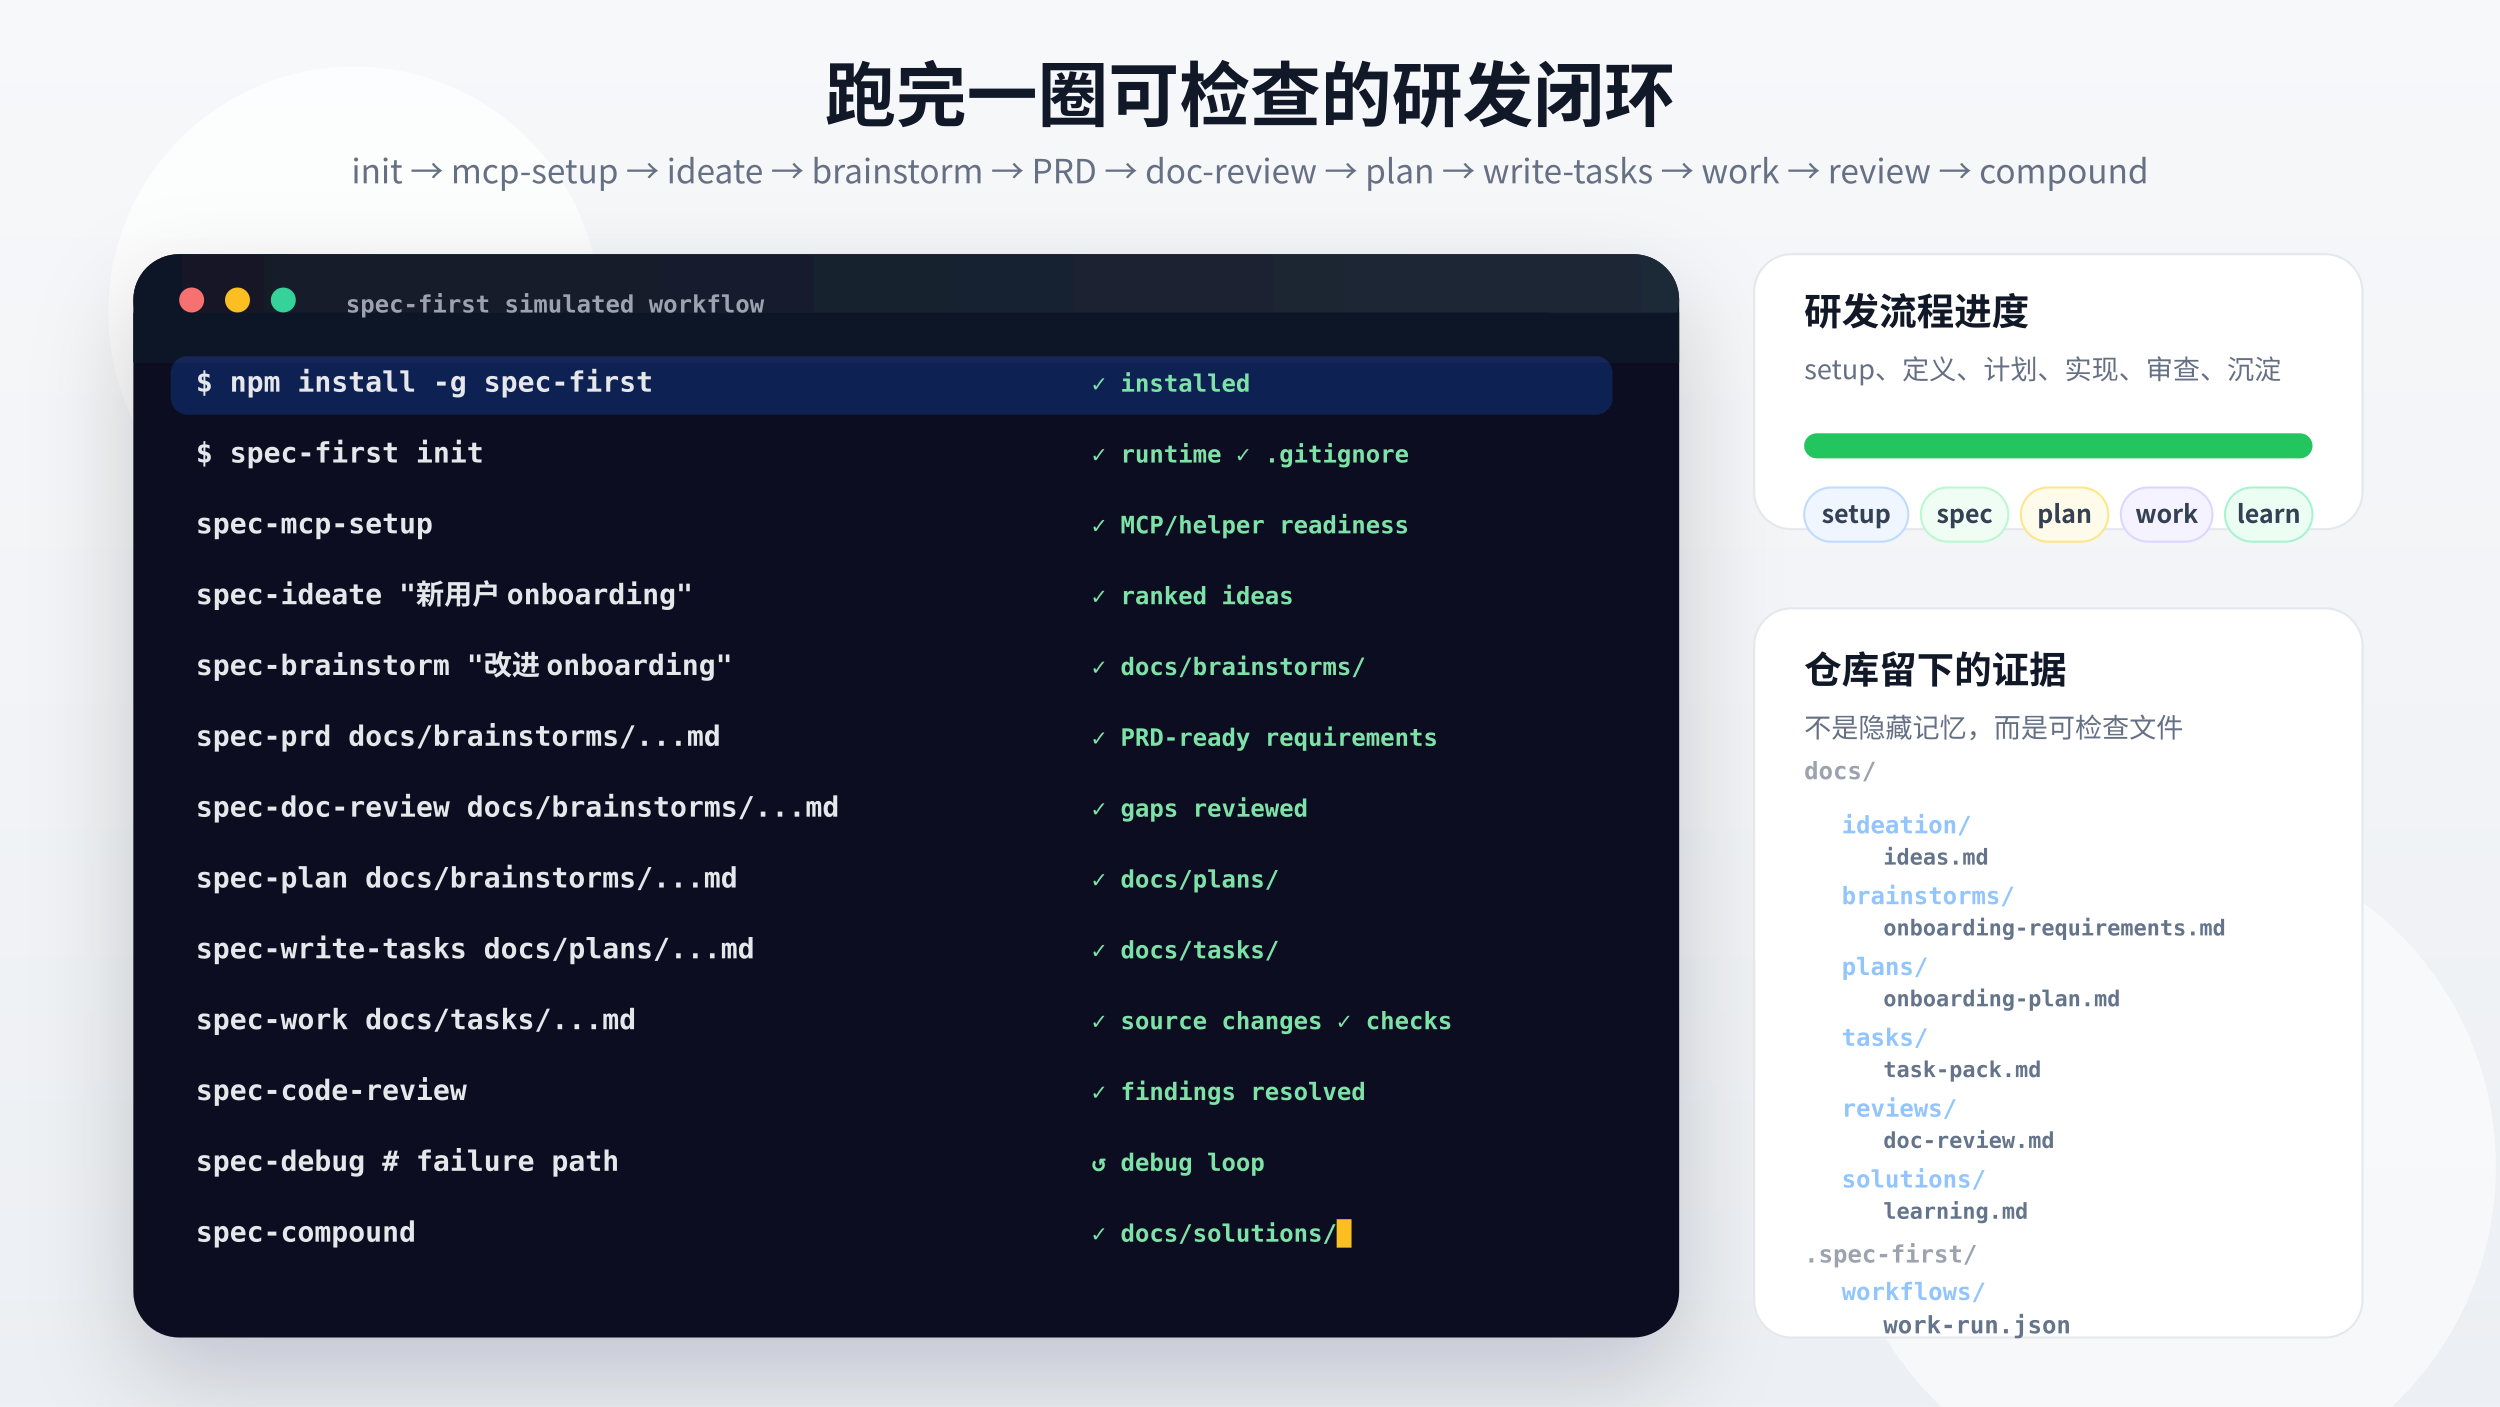
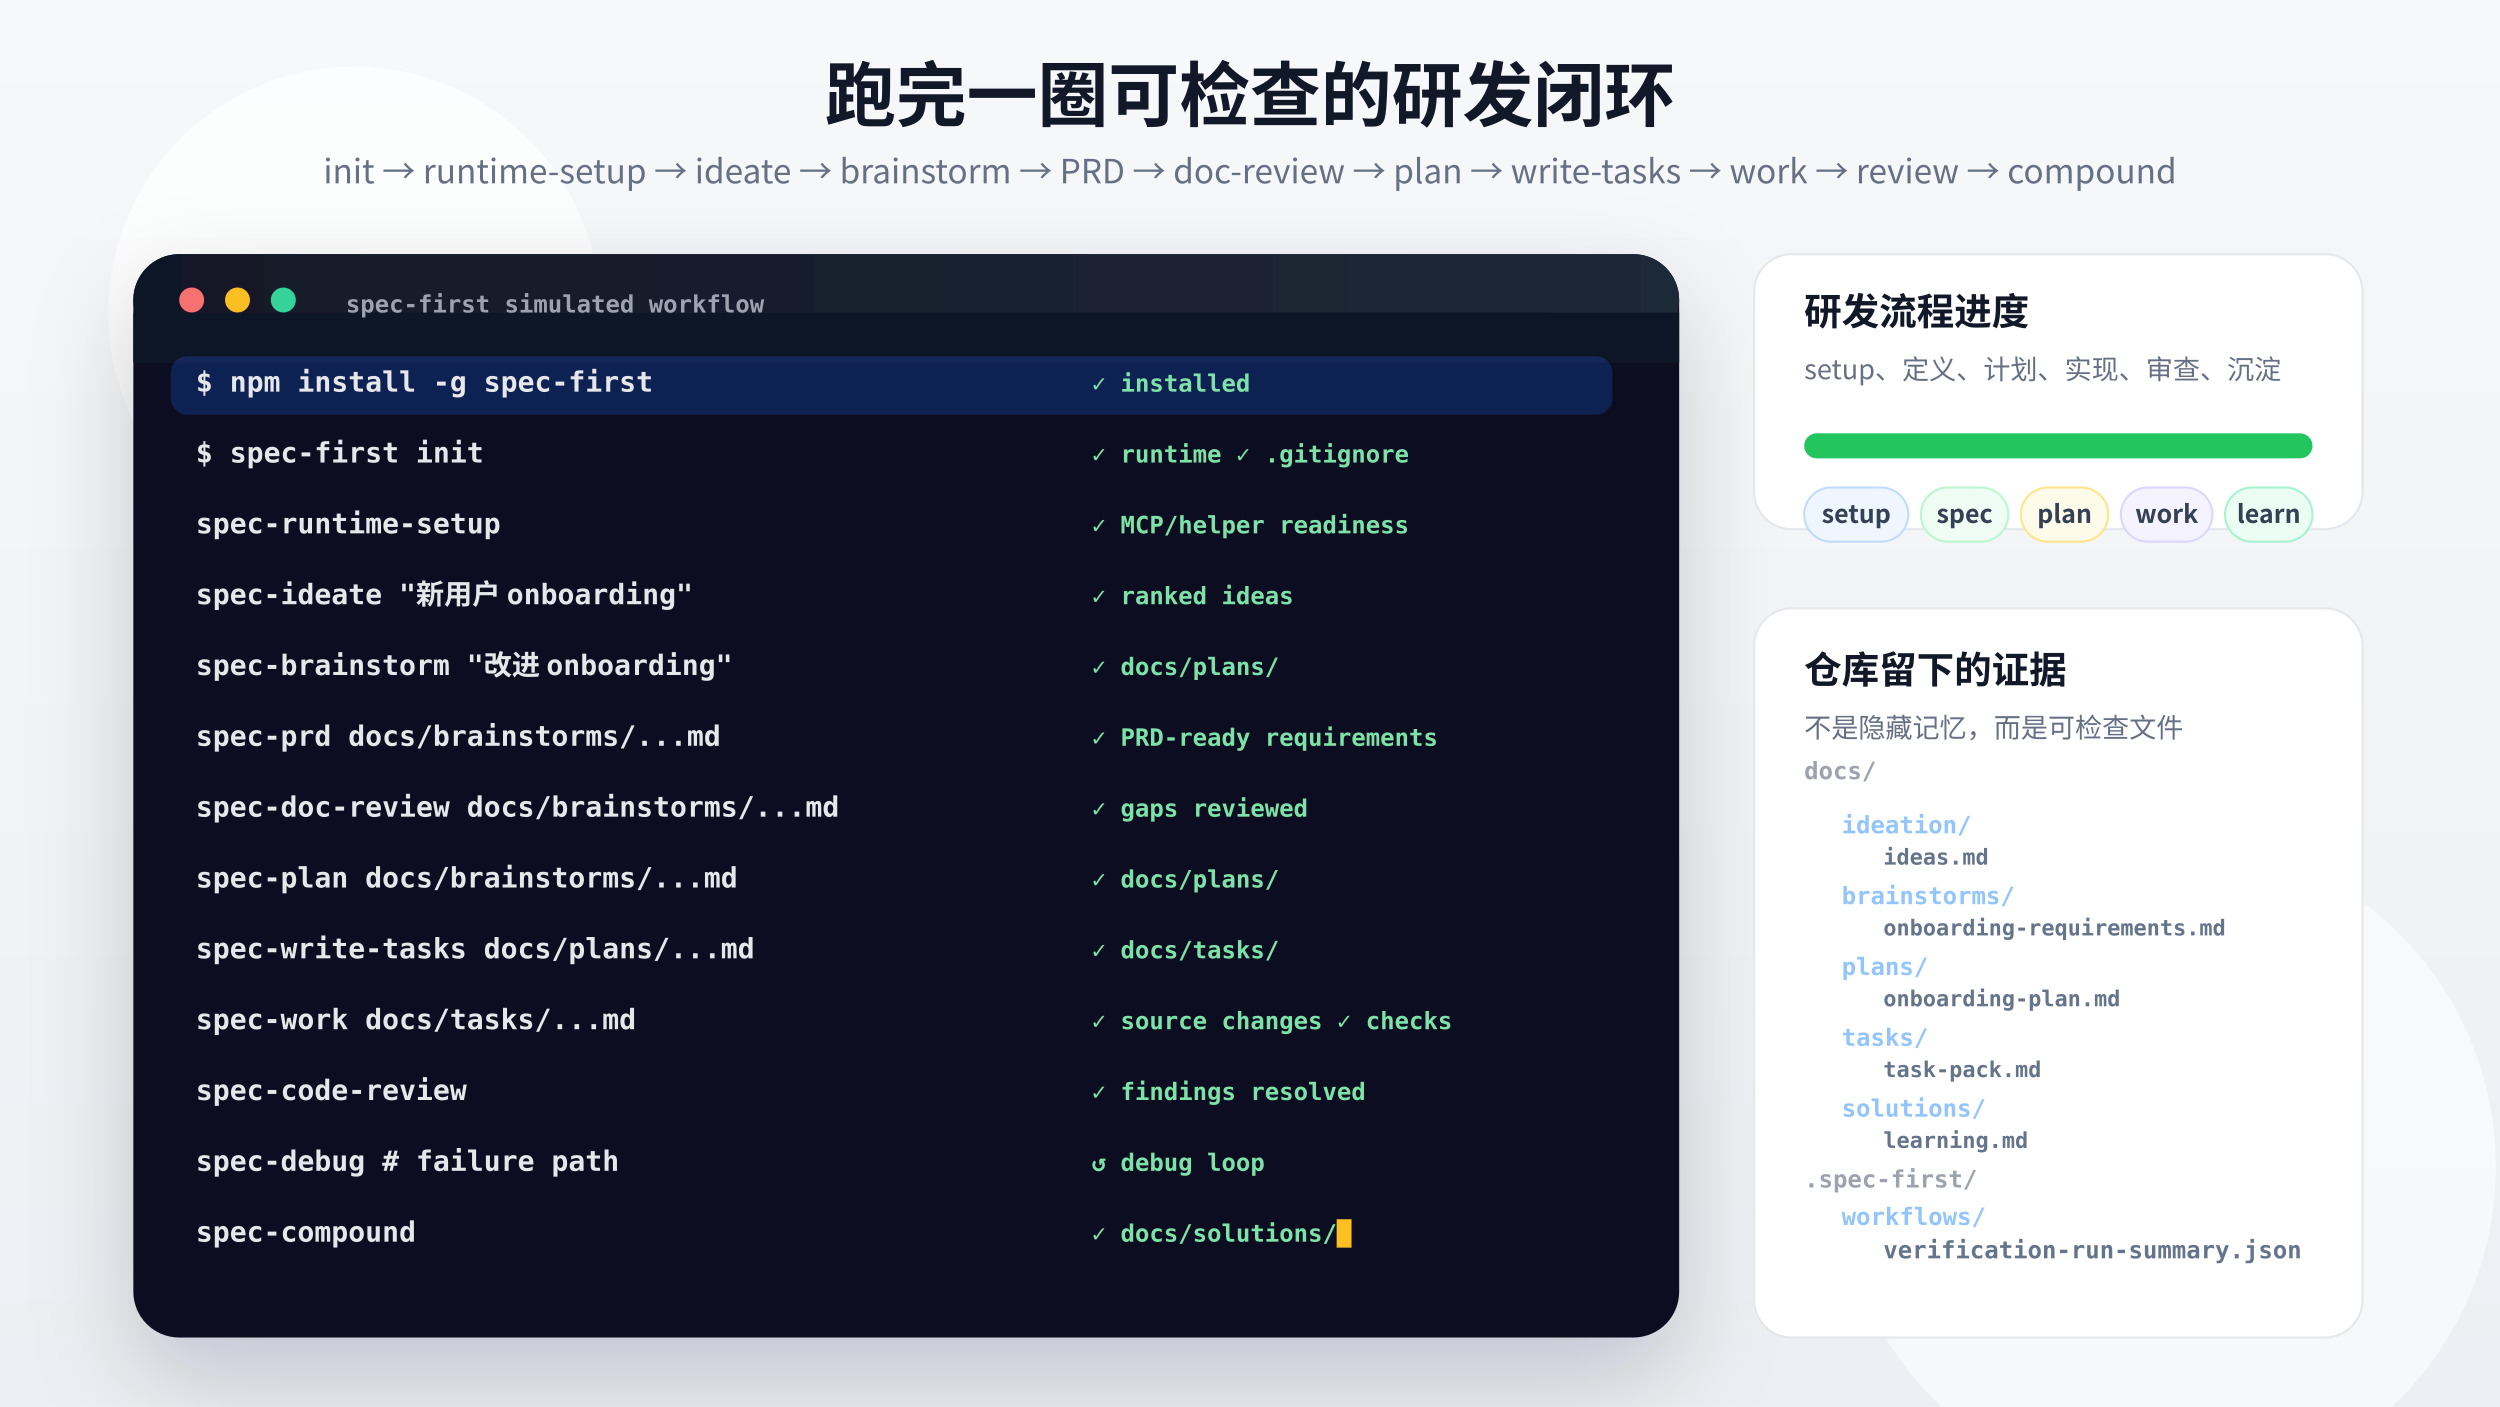
<svg xmlns="http://www.w3.org/2000/svg" viewBox="0 0 1200 675" role="img" aria-labelledby="title desc">
  <defs>
    <linearGradient id="page" x1="0" y1="0" x2="0" y2="1">
      <stop offset="0" stop-color="#F7F8FA" />
      <stop offset="1" stop-color="#ECEFF3" />
    </linearGradient>
    <linearGradient id="terminalTop" x1="0" y1="0" x2="1" y2="0">
      <stop offset="0" stop-color="#111827" />
      <stop offset="1" stop-color="#1F2937" />
    </linearGradient>
    <filter id="shadow" x="-12%" y="-12%" width="124%" height="128%">
      <feDropShadow dx="0" dy="20" stdDeviation="24" flood-color="#111827" flood-opacity="0.18" />
    </filter>
    <style>
      text { font-family: -apple-system, BlinkMacSystemFont, "SF Pro Display", "PingFang SC", "Noto Sans CJK SC", "Microsoft YaHei", sans-serif; letter-spacing:0; }
      .title { fill:#111827; font-size:34px; font-weight:760; text-anchor:middle; }
      .subtitle { fill:#667085; font-size:16px; font-weight:520; text-anchor:middle; }
      .mono { font-family:"SFMono-Regular", ui-monospace, Menlo, Consolas, monospace; font-size:13.5px; font-weight:620; }
      .mono-small { font-family:"SFMono-Regular", ui-monospace, Menlo, Consolas, monospace; font-size:11.5px; font-weight:600; }
      .cmd { fill:#E5E7EB; }
      .ok { fill:#7EE2A8; }
      .muted { fill:#9CA3AF; }
      .path { fill:#93C5FD; }
      .accent { fill:#FBBF24; }
      .artifact-file { fill:#64748B; }
      .artifact-file-small { fill:#64748B; font-size:10.5px; font-weight:600; }
      .panel-title { fill:#111827; font-size:18px; font-weight:720; }
      .panel-copy { fill:#667085; font-size:13px; font-weight:540; }
      .chip-text { fill:#344054; font-size:12px; font-weight:680; text-anchor:middle; }
      .scan { animation: scan 16s ease-in-out infinite; }
      .progressBar { transform-origin:0 0; animation: grow 16s ease-in-out infinite; }
      .artifact1 { animation: artifactPulse 16s ease-in-out infinite; animation-delay:3.8s; }
      .artifact2 { animation: artifactPulse 16s ease-in-out infinite; animation-delay:5.2s; }
      .artifact3 { animation: artifactPulse 16s ease-in-out infinite; animation-delay:8.0s; }
      .artifact4 { animation: artifactPulse 16s ease-in-out infinite; animation-delay:9.2s; }
      .artifact5 { animation: artifactPulse 16s ease-in-out infinite; animation-delay:11.0s; }
      .artifact6 { animation: artifactPulse 16s ease-in-out infinite; animation-delay:12.4s; }
      .artifact7 { animation: artifactPulse 16s ease-in-out infinite; animation-delay:14.0s; }
      .cursor { animation: blink 1s steps(2, start) infinite; }
      @keyframes scan {
        0% { transform:translateY(0); opacity:0.95; }
        9% { transform:translateY(34px); opacity:0.95; }
        18% { transform:translateY(68px); opacity:0.95; }
        27% { transform:translateY(102px); opacity:0.95; }
        36% { transform:translateY(136px); opacity:0.95; }
        45% { transform:translateY(170px); opacity:0.95; }
        54% { transform:translateY(204px); opacity:0.95; }
        63% { transform:translateY(238px); opacity:0.95; }
        72% { transform:translateY(272px); opacity:0.95; }
        82% { transform:translateY(306px); opacity:0.95; }
        92% { transform:translateY(340px); opacity:0.95; }
        100% { transform:translateY(374px); opacity:0.95; }
      }
      @keyframes grow {
        0% { transform:scaleX(0.08); }
        18% { transform:scaleX(0.22); }
        36% { transform:scaleX(0.42); }
        54% { transform:scaleX(0.58); }
        72% { transform:scaleX(0.76); }
        92%, 100% { transform:scaleX(1); }
      }
      @keyframes artifactPulse {
        0%, 12% { transform:translateX(6px); }
        18%, 100% { transform:translateX(0); }
      }
      @keyframes blink {
        0%, 45% { opacity:1; }
        46%, 100% { opacity:0; }
      }
    </style>
  </defs>
  <rect width="1200" height="675" fill="url(#page)" />
  <circle cx="170" cy="150" r="118" fill="#FFFFFF" opacity="0.72" />
  <circle cx="1040" cy="560" r="158" fill="#FFFFFF" opacity="0.54" />
  <text x="600" y="58" class="title">跑完一圈可检查的研发闭环</text>
-   <text x="600" y="88" class="subtitle">init → mcp-setup → ideate → brainstorm → PRD → doc-review → plan → write-tasks → work → review → compound</text>
+   <text x="600" y="88" class="subtitle">init → runtime-setup → ideate → brainstorm → PRD → doc-review → plan → write-tasks → work → review → compound</text>
  <g transform="translate(64 122)" filter="url(#shadow)">
    <rect x="0" y="0" width="742" height="520" rx="22" fill="#0B1020" />
    <rect x="0" y="0" width="742" height="44" rx="22" fill="url(#terminalTop)" />
    <rect x="0" y="28" width="742" height="24" fill="#111827" />
    <circle cx="28" cy="22" r="6" fill="#F87171" />
    <circle cx="50" cy="22" r="6" fill="#FBBF24" />
    <circle cx="72" cy="22" r="6" fill="#34D399" />
    <text x="102" y="28" class="mono-small muted">spec-first simulated workflow</text>
    <g transform="translate(30 66)">
      <rect class="scan" x="-12" y="-17" width="692" height="28" rx="8" fill="#1D4ED8" opacity="0.28" />
      <text x="0" y="0" class="mono cmd">$ npm install -g spec-first</text>
      <text x="430" y="0" class="mono-small ok">✓ installed</text>
      <text x="0" y="34" class="mono cmd">$ spec-first init</text>
      <text x="430" y="34" class="mono-small ok">✓ runtime  ✓ .gitignore</text>
-       <text x="0" y="68" class="mono cmd">spec-mcp-setup</text>
+       <text x="0" y="68" class="mono cmd">spec-runtime-setup</text>
      <text x="430" y="68" class="mono-small ok">✓ MCP/helper readiness</text>
      <text x="0" y="102" class="mono cmd">spec-ideate "新用户 onboarding"</text>
      <text x="430" y="102" class="mono-small ok">✓ ranked ideas</text>
      <text x="0" y="136" class="mono cmd">spec-brainstorm "改进 onboarding"</text>
-       <text x="430" y="136" class="mono-small ok">✓ docs/brainstorms/</text>
+       <text x="430" y="136" class="mono-small ok">✓ docs/plans/</text>
      <text x="0" y="170" class="mono cmd">spec-prd docs/brainstorms/...md</text>
      <text x="430" y="170" class="mono-small ok">✓ PRD-ready requirements</text>
      <text x="0" y="204" class="mono cmd">spec-doc-review docs/brainstorms/...md</text>
      <text x="430" y="204" class="mono-small ok">✓ gaps reviewed</text>
      <text x="0" y="238" class="mono cmd">spec-plan docs/brainstorms/...md</text>
      <text x="430" y="238" class="mono-small ok">✓ docs/plans/</text>
      <text x="0" y="272" class="mono cmd">spec-write-tasks docs/plans/...md</text>
      <text x="430" y="272" class="mono-small ok">✓ docs/tasks/</text>
      <text x="0" y="306" class="mono cmd">spec-work docs/tasks/...md</text>
      <text x="430" y="306" class="mono-small ok">✓ source changes  ✓ checks</text>
      <text x="0" y="340" class="mono cmd">spec-code-review</text>
      <text x="430" y="340" class="mono-small ok">✓ findings resolved</text>
      <text x="0" y="374" class="mono cmd">spec-debug  # failure path</text>
      <text x="430" y="374" class="mono-small ok">↺ debug loop</text>
      <text x="0" y="408" class="mono cmd">spec-compound</text>
      <text x="430" y="408" class="mono-small ok">✓ docs/solutions/<tspan class="cursor accent"> █</tspan>
      </text>
    </g>
  </g>
  <g transform="translate(842 122)">
    <rect x="0" y="0" width="292" height="132" rx="18" fill="#FFFFFF" stroke="#E4E7EC" />
    <text x="24" y="34" class="panel-title">研发流程进度</text>
    <text x="24" y="60" class="panel-copy">setup、定义、计划、实现、审查、沉淀</text>
    <rect x="24" y="86" width="244" height="12" rx="6" fill="#EAECF0" />
    <rect class="progressBar" x="24" y="86" width="244" height="12" rx="6" fill="#22C55E" />
    <g transform="translate(24 112)">
      <rect x="0" y="0" width="50" height="26" rx="13" fill="#EFF6FF" stroke="#BFDBFE" />
      <text x="25" y="17" class="chip-text">setup</text>
      <rect x="56" y="0" width="42" height="26" rx="13" fill="#F0FDF4" stroke="#BBF7D0" />
      <text x="77" y="17" class="chip-text">spec</text>
      <rect x="104" y="0" width="42" height="26" rx="13" fill="#FFFBEB" stroke="#FDE68A" />
      <text x="125" y="17" class="chip-text">plan</text>
      <rect x="152" y="0" width="44" height="26" rx="13" fill="#F5F3FF" stroke="#DDD6FE" />
      <text x="174" y="17" class="chip-text">work</text>
      <rect x="202" y="0" width="42" height="26" rx="13" fill="#ECFDF3" stroke="#A7F3D0" />
      <text x="223" y="17" class="chip-text">learn</text>
    </g>
  </g>
  <g transform="translate(842 292)">
    <rect x="0" y="0" width="292" height="350" rx="18" fill="#FFFFFF" stroke="#E4E7EC" />
    <text x="24" y="36" class="panel-title">仓库留下的证据</text>
    <text x="24" y="62" class="panel-copy">不是隐藏记忆，而是可检查文件</text>
    <g transform="translate(24 82)">
      <text x="0" y="0" class="mono-small muted">docs/</text>
      <g class="artifact1">
        <text x="18" y="26" class="mono-small path">ideation/</text>
        <text x="38" y="41" class="mono-small artifact-file-small">ideas.md</text>
      </g>
      <g class="artifact2">
        <text x="18" y="60" class="mono-small path">brainstorms/</text>
        <text x="38" y="75" class="mono-small artifact-file-small">onboarding-requirements.md</text>
      </g>
      <g class="artifact3">
        <text x="18" y="94" class="mono-small path">plans/</text>
        <text x="38" y="109" class="mono-small artifact-file-small">onboarding-plan.md</text>
      </g>
      <g class="artifact4">
        <text x="18" y="128" class="mono-small path">tasks/</text>
        <text x="38" y="143" class="mono-small artifact-file-small">task-pack.md</text>
      </g>
      <g class="artifact5">
-         <text x="18" y="162" class="mono-small path">reviews/</text>
-         <text x="38" y="177" class="mono-small artifact-file-small">doc-review.md</text>
+         <text x="18" y="162" class="mono-small path">solutions/</text>
+         <text x="38" y="177" class="mono-small artifact-file-small">learning.md</text>
      </g>
      <g class="artifact6">
-         <text x="18" y="196" class="mono-small path">solutions/</text>
-         <text x="38" y="211" class="mono-small artifact-file-small">learning.md</text>
-       </g>
-       <g class="artifact7">
-         <text x="0" y="232" class="mono-small muted">.spec-first/</text>
-         <text x="18" y="250" class="mono-small path">workflows/</text>
-         <text x="38" y="266" class="mono-small artifact-file">work-run.json</text>
+         <text x="0" y="196" class="mono-small muted">.spec-first/</text>
+         <text x="18" y="214" class="mono-small path">workflows/</text>
+         <text x="38" y="230" class="mono-small artifact-file">verification-run-summary.json</text>
      </g>
    </g>
  </g>
</svg>
